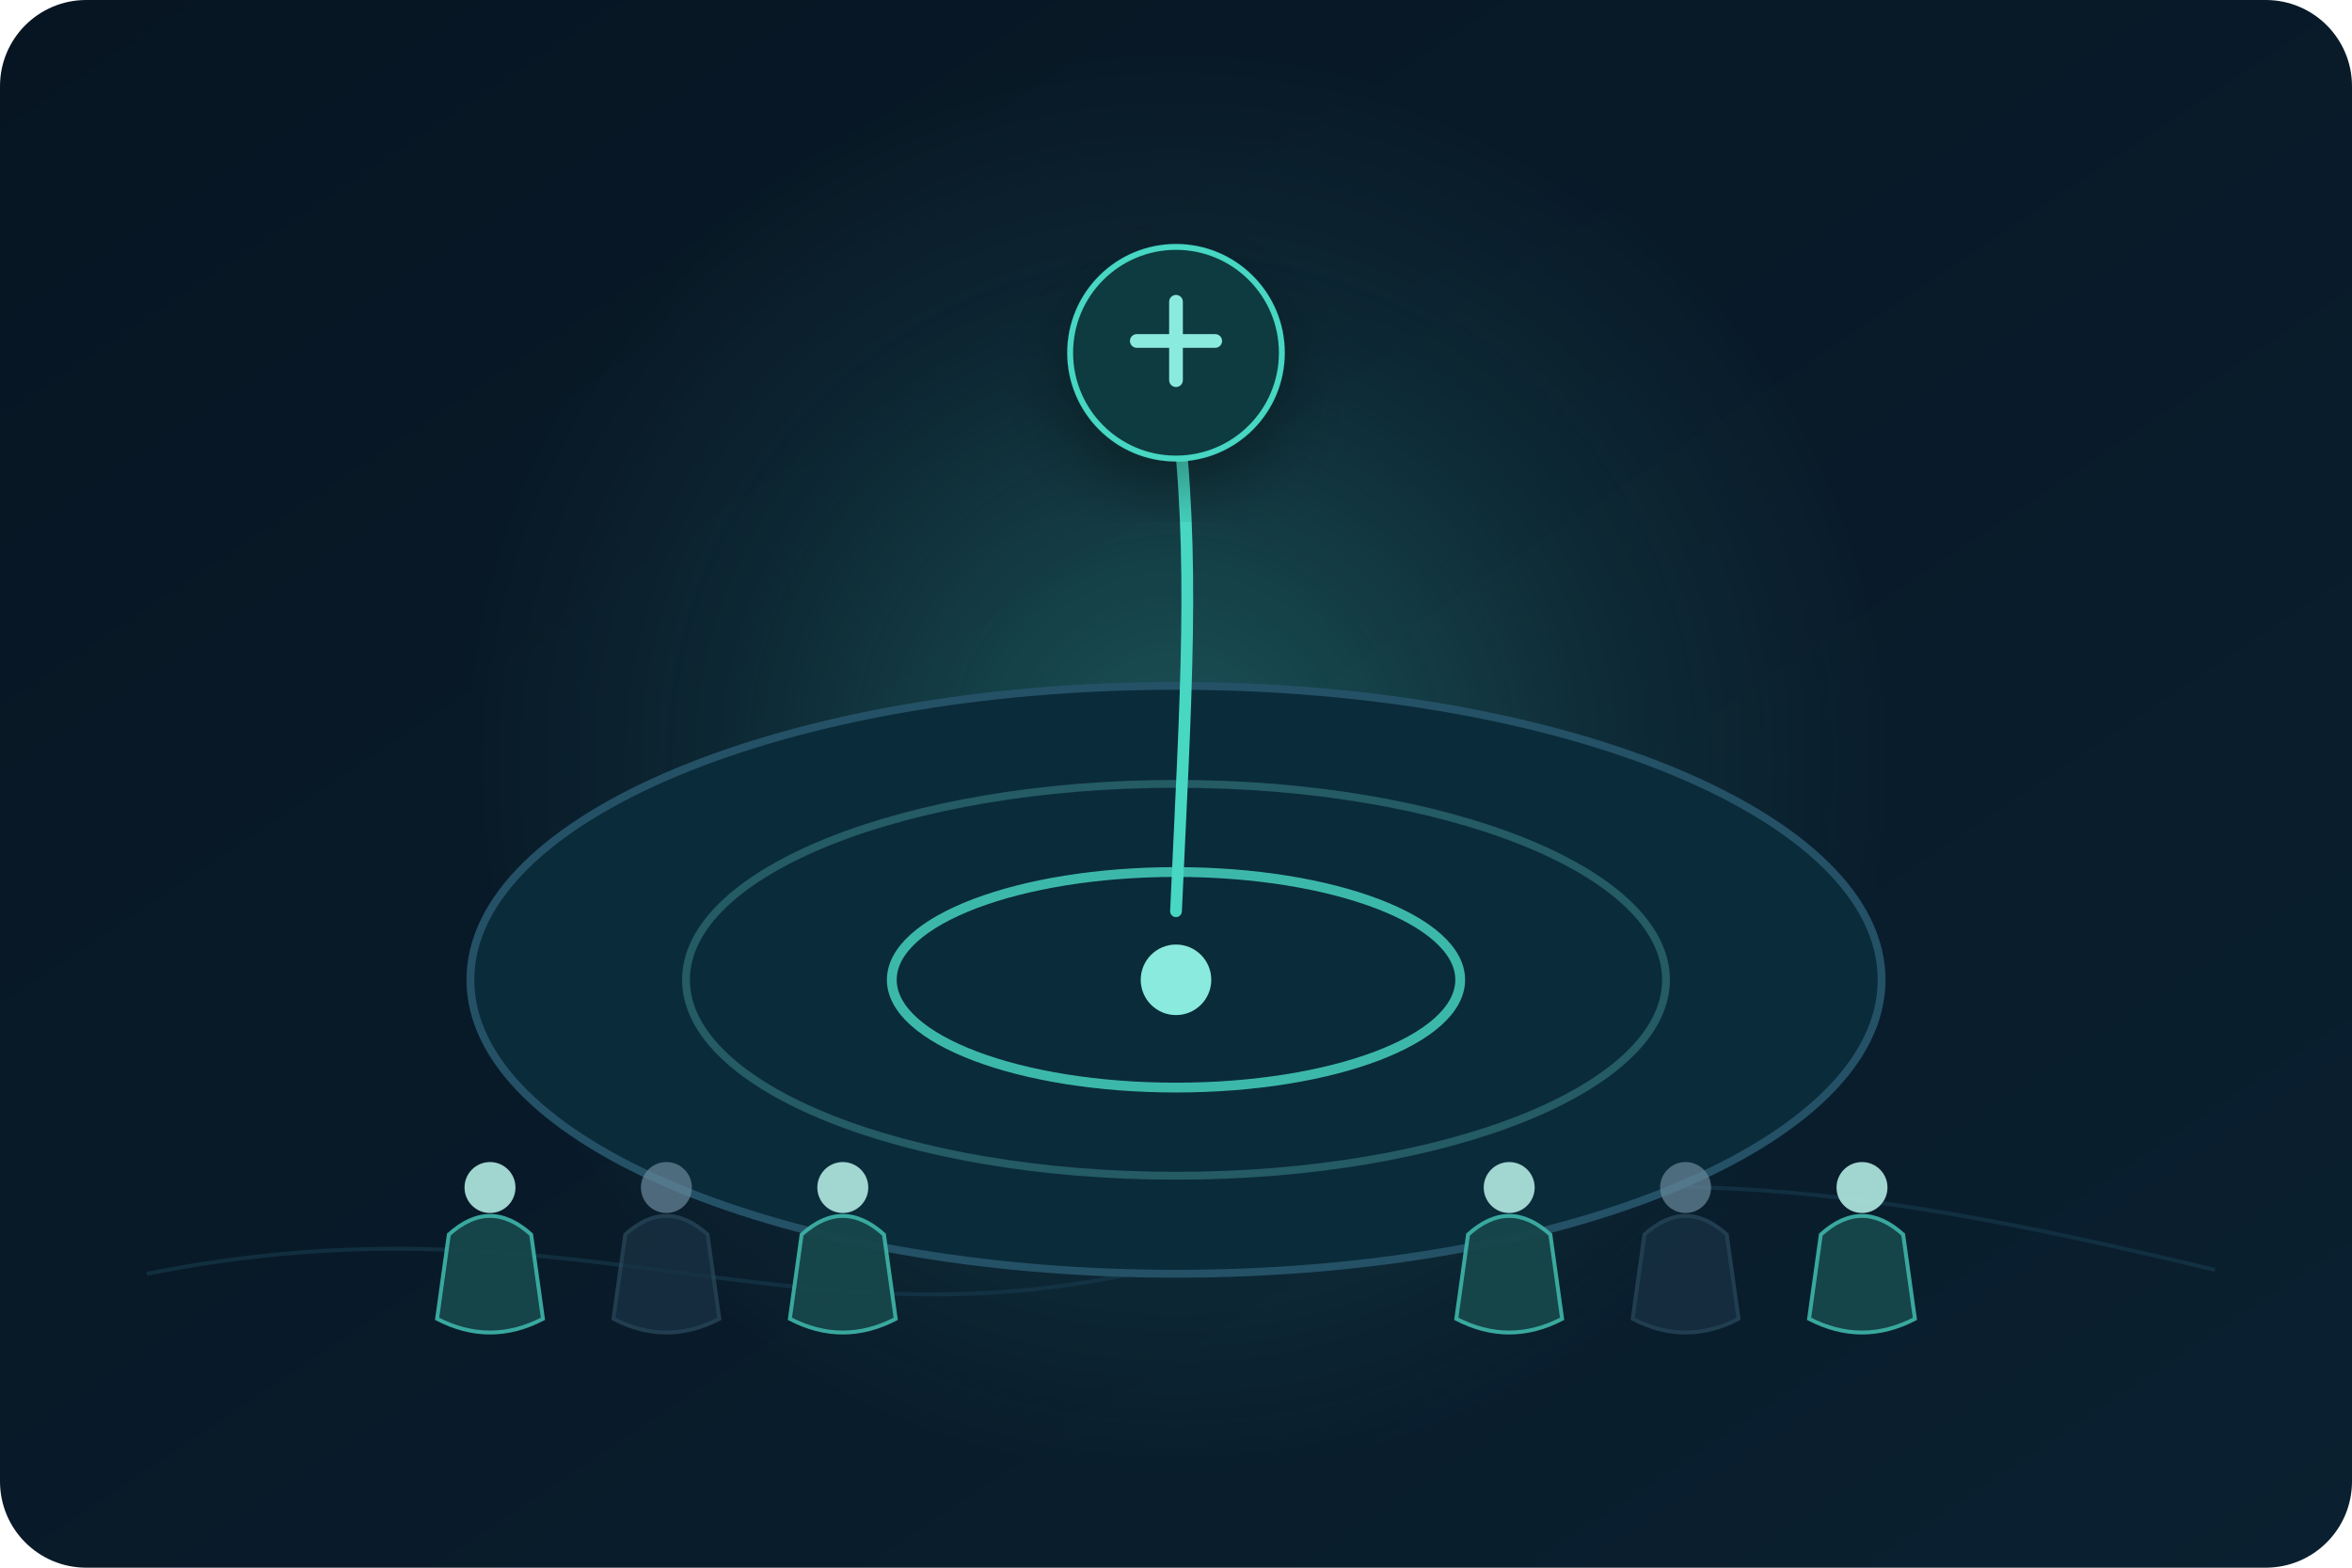
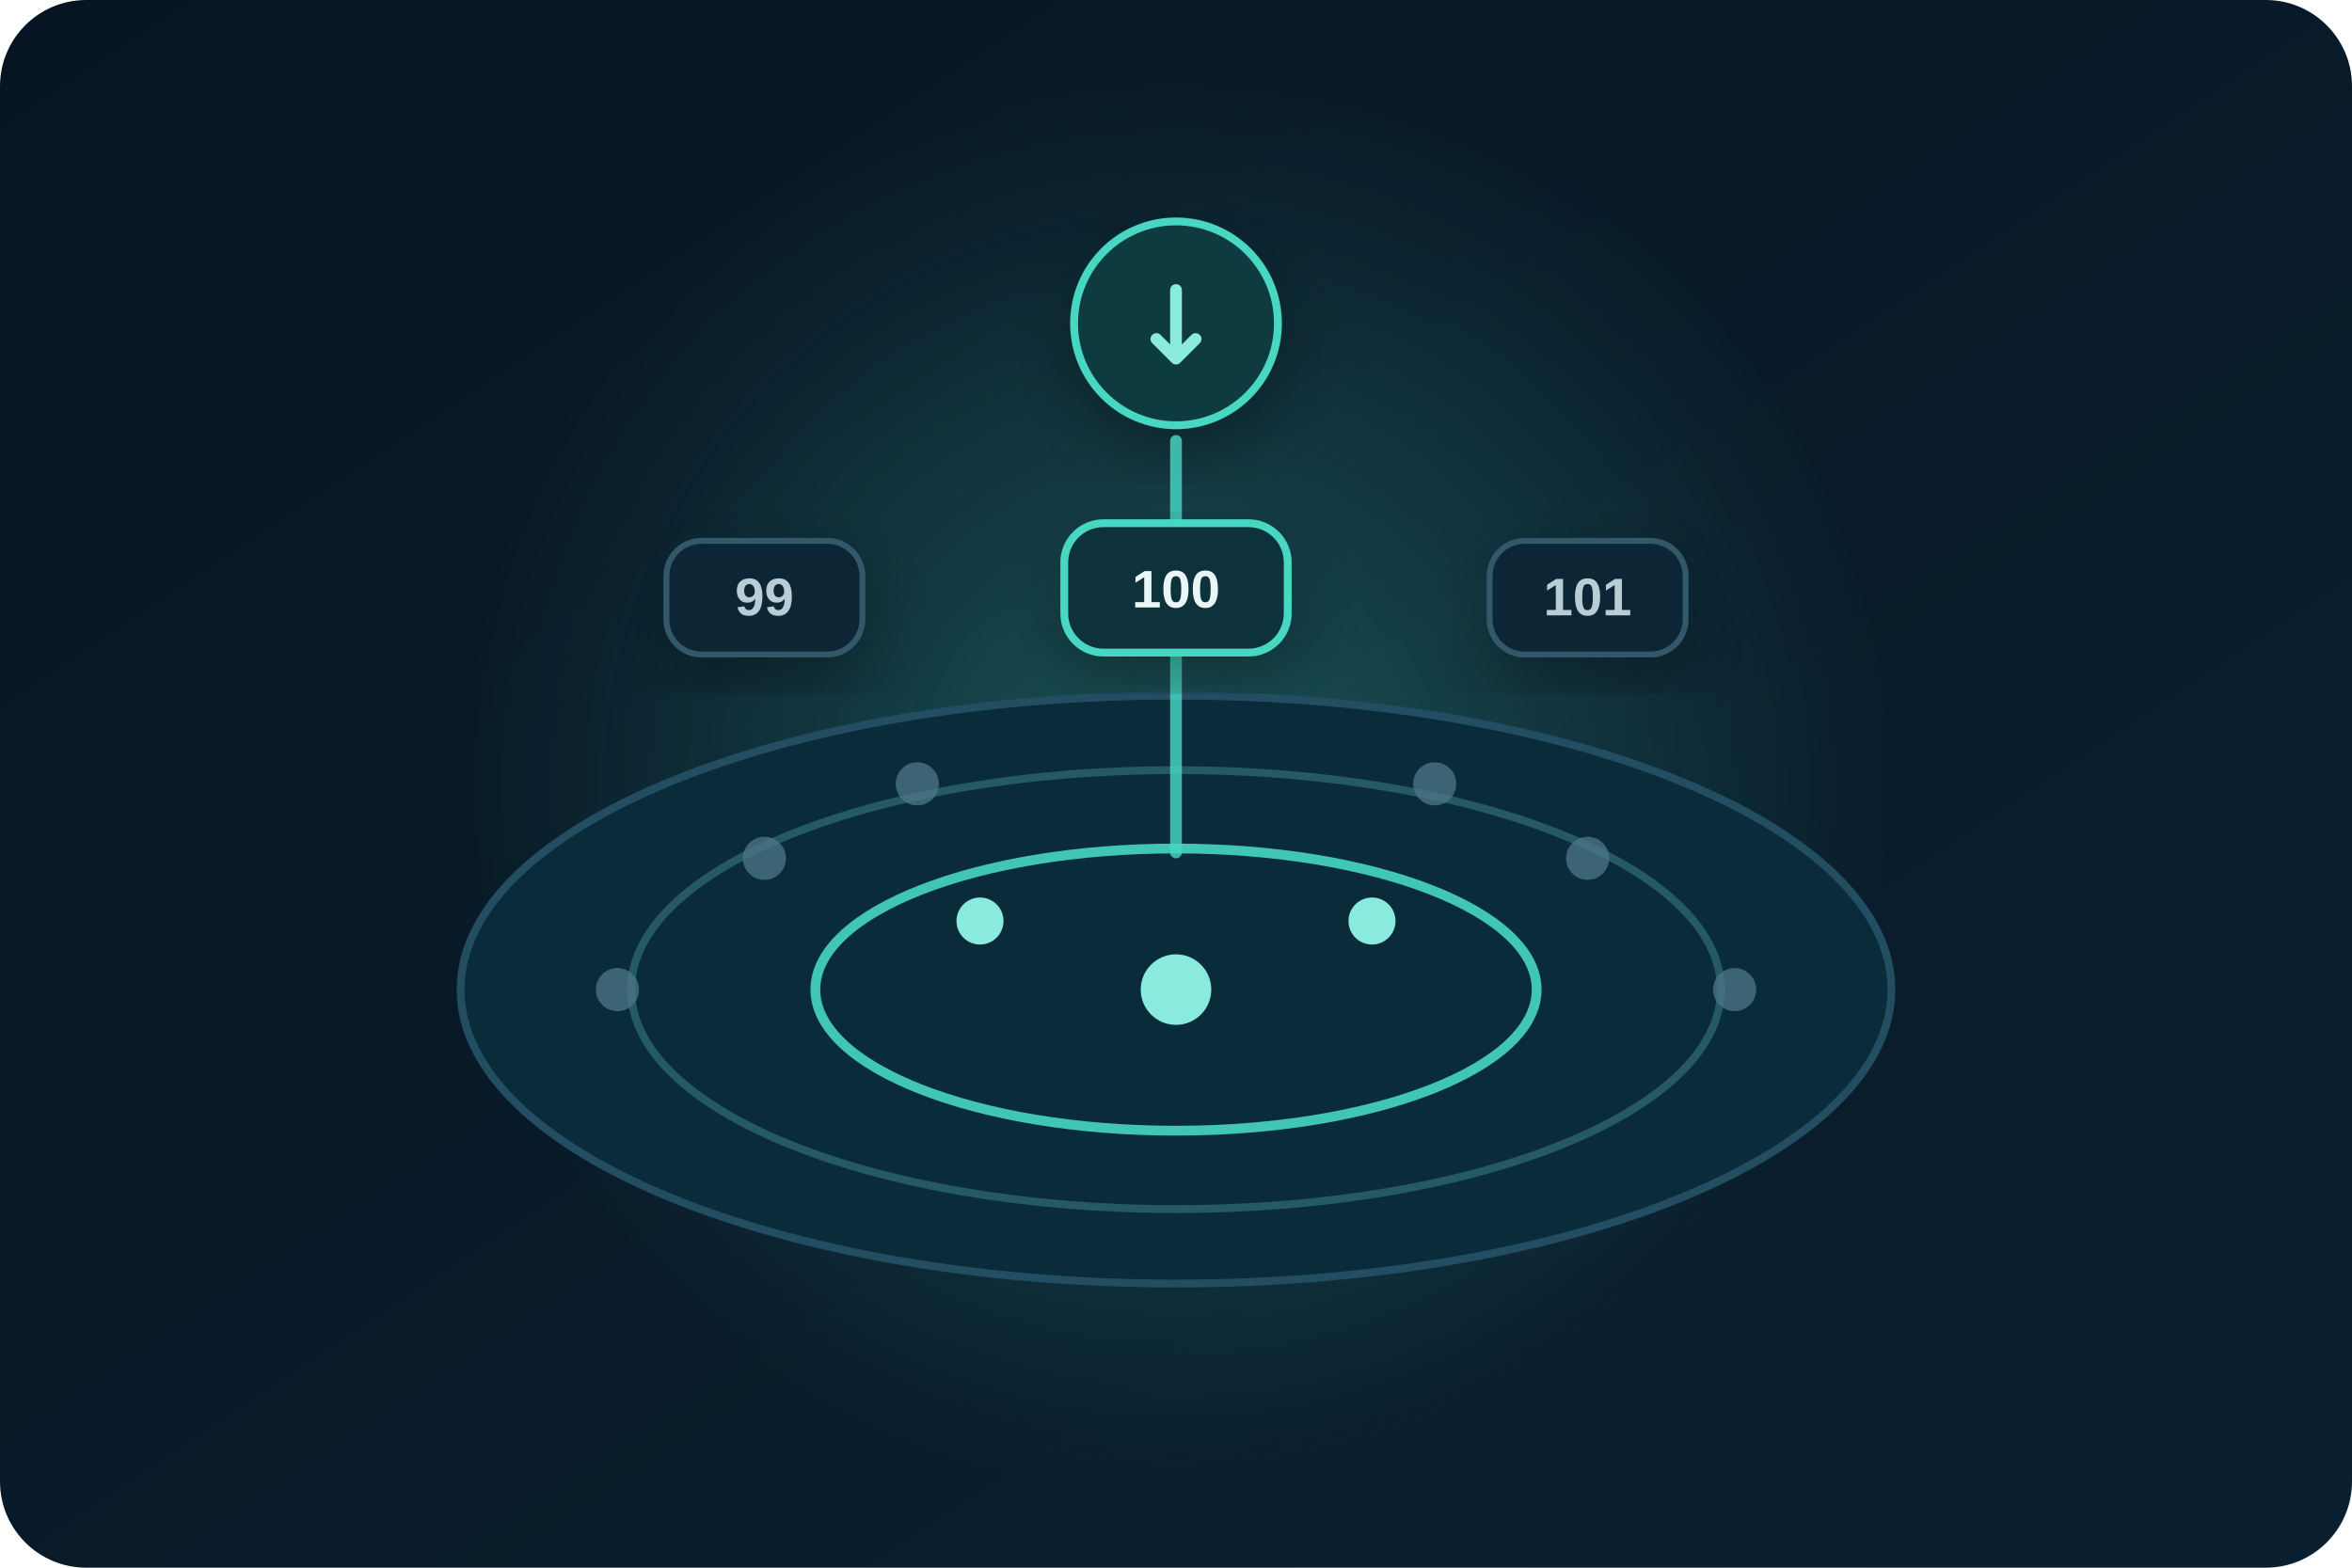
<svg xmlns="http://www.w3.org/2000/svg" width="1200" height="800" viewBox="0 0 1200 800" preserveAspectRatio="xMidYMid meet">
  <defs>
-     <linearGradient id="bg" x1="0" y1="0" x2="1" y2="1">
-       <stop offset="0" stop-color="#071522" />
+     <linearGradient id="bg" x2="1" y2="1">
+       <stop stop-color="#071522" />
      <stop offset="1" stop-color="#0A2030" />
    </linearGradient>
    <radialGradient id="halo">
-       <stop offset="0" stop-color="#47D7C3" stop-opacity=".30" />
-       <stop offset=".62" stop-color="#47D7C3" stop-opacity=".08" />
+       <stop stop-color="#47D7C3" stop-opacity=".30" />
      <stop offset="1" stop-color="#47D7C3" stop-opacity="0" />
    </radialGradient>
    <filter id="shadow" x="-30%" y="-30%" width="160%" height="160%">
-       <feDropShadow dx="0" dy="16" stdDeviation="18" flood-color="#000" flood-opacity=".34" />
+       <feDropShadow dy="14" stdDeviation="18" flood-opacity=".30" />
    </filter>
  </defs>
  <rect width="1200" height="800" rx="44" fill="url(#bg)" />
-   <circle cx="600" cy="390" r="370" fill="url(#halo)" />
-   <path d="M75 650 C300 605 410 698 610 642 S930 600 1130 648" fill="none" stroke="#16394B" stroke-width="2" opacity=".65" />
-   <ellipse cx="600" cy="500" rx="360" ry="150" fill="#0A2B3A" stroke="#245166" stroke-width="4" />
-   <ellipse cx="600" cy="500" rx="250" ry="100" fill="none" stroke="#2E6D75" stroke-width="4" opacity=".72" />
-   <ellipse cx="600" cy="500" rx="145" ry="55" fill="none" stroke="#47D7C3" stroke-width="5" opacity=".82" />
-   <circle cx="600" cy="500" r="18" fill="#8AEADD" />
-   <path d="M600 205 C610 285 605 355 600 465" fill="none" stroke="#47D7C3" stroke-width="6" stroke-linecap="round" />
-   <g transform="translate(600 180)" filter="url(#shadow)">
-     <circle r="54" fill="#0E3B3F" stroke="#47D7C3" stroke-width="3" />
-     <path d="M-20 -6 H20 M0 -26 V14" stroke="#8AEADD" stroke-width="7" stroke-linecap="round" />
+   <circle cx="600" cy="400" r="365" fill="url(#halo)" />
+   <ellipse cx="600" cy="505" rx="365" ry="150" fill="#0A2B3A" stroke="#234E61" stroke-width="4" />
+   <ellipse cx="600" cy="505" rx="278" ry="112" fill="none" stroke="#2D6670" stroke-width="4" opacity=".78" />
+   <ellipse cx="600" cy="505" rx="184" ry="72" fill="none" stroke="#47D7C3" stroke-width="5" opacity=".9" />
+   <circle cx="600" cy="505" r="18" fill="#8AEADD" />
+   <g fill="#4C7585" opacity=".78">
+     <circle cx="315" cy="505" r="11" />
+     <circle cx="390" cy="438" r="11" />
+     <circle cx="468" cy="400" r="11" />
+     <circle cx="732" cy="400" r="11" />
+     <circle cx="810" cy="438" r="11" />
+     <circle cx="885" cy="505" r="11" />
  </g>
-   <g transform="translate(250 630)" opacity=".95">
-     <circle cy="-24" r="13" fill="#A9DED8" />
-     <path d="M-21 0 Q0 -19 21 0 L27 43 Q0 57 -27 43 Z" fill="#16464B" stroke="#3CAFA4" stroke-width="2" />
+   <g fill="#8AEADD">
+     <circle cx="500" cy="470" r="12" />
+     <circle cx="700" cy="470" r="12" />
  </g>
-   <g transform="translate(340 630)" opacity=".72">
-     <circle cy="-24" r="13" fill="#66869A" />
-     <path d="M-21 0 Q0 -19 21 0 L27 43 Q0 57 -27 43 Z" fill="#173244" stroke="#294A5D" stroke-width="2" />
+   <g transform="translate(600 165)" filter="url(#shadow)">
+     <circle r="52" fill="#0E3B3F" stroke="#47D7C3" stroke-width="4" />
+     <path d="M0-17V17M-10 8L0 18 10 8" fill="none" stroke="#8AEADD" stroke-width="6" stroke-linecap="round" stroke-linejoin="round" />
  </g>
-   <g transform="translate(430 630)" opacity=".95">
-     <circle cy="-24" r="13" fill="#A9DED8" />
-     <path d="M-21 0 Q0 -19 21 0 L27 43 Q0 57 -27 43 Z" fill="#16464B" stroke="#3CAFA4" stroke-width="2" />
-   </g>
-   <g transform="translate(770 630)" opacity=".95">
-     <circle cy="-24" r="13" fill="#A9DED8" />
-     <path d="M-21 0 Q0 -19 21 0 L27 43 Q0 57 -27 43 Z" fill="#16464B" stroke="#3CAFA4" stroke-width="2" />
-   </g>
-   <g transform="translate(860 630)" opacity=".72">
-     <circle cy="-24" r="13" fill="#66869A" />
-     <path d="M-21 0 Q0 -19 21 0 L27 43 Q0 57 -27 43 Z" fill="#173244" stroke="#294A5D" stroke-width="2" />
-   </g>
-   <g transform="translate(950 630)" opacity=".95">
-     <circle cy="-24" r="13" fill="#A9DED8" />
-     <path d="M-21 0 Q0 -19 21 0 L27 43 Q0 57 -27 43 Z" fill="#16464B" stroke="#3CAFA4" stroke-width="2" />
+   <path d="M600 225V435" stroke="#47D7C3" stroke-width="6" stroke-linecap="round" opacity=".82" />
+   <g font-family="Arial, sans-serif" font-size="27" font-weight="700" text-anchor="middle" filter="url(#shadow)">
+     <g transform="translate(390 305)">
+       <rect x="-50" y="-29" width="100" height="58" rx="18" fill="#0C2534" stroke="#31586B" stroke-width="3" />
+       <text y="9" fill="#B9CDD7">99</text>
+     </g>
+     <g transform="translate(600 300)">
+       <rect x="-57" y="-33" width="114" height="66" rx="20" fill="#0E303A" stroke="#47D7C3" stroke-width="4" />
+       <text y="10" fill="#EAF5F7">100</text>
+     </g>
+     <g transform="translate(810 305)">
+       <rect x="-50" y="-29" width="100" height="58" rx="18" fill="#0C2534" stroke="#31586B" stroke-width="3" />
+       <text y="9" fill="#B9CDD7">101</text>
+     </g>
  </g>
</svg>
